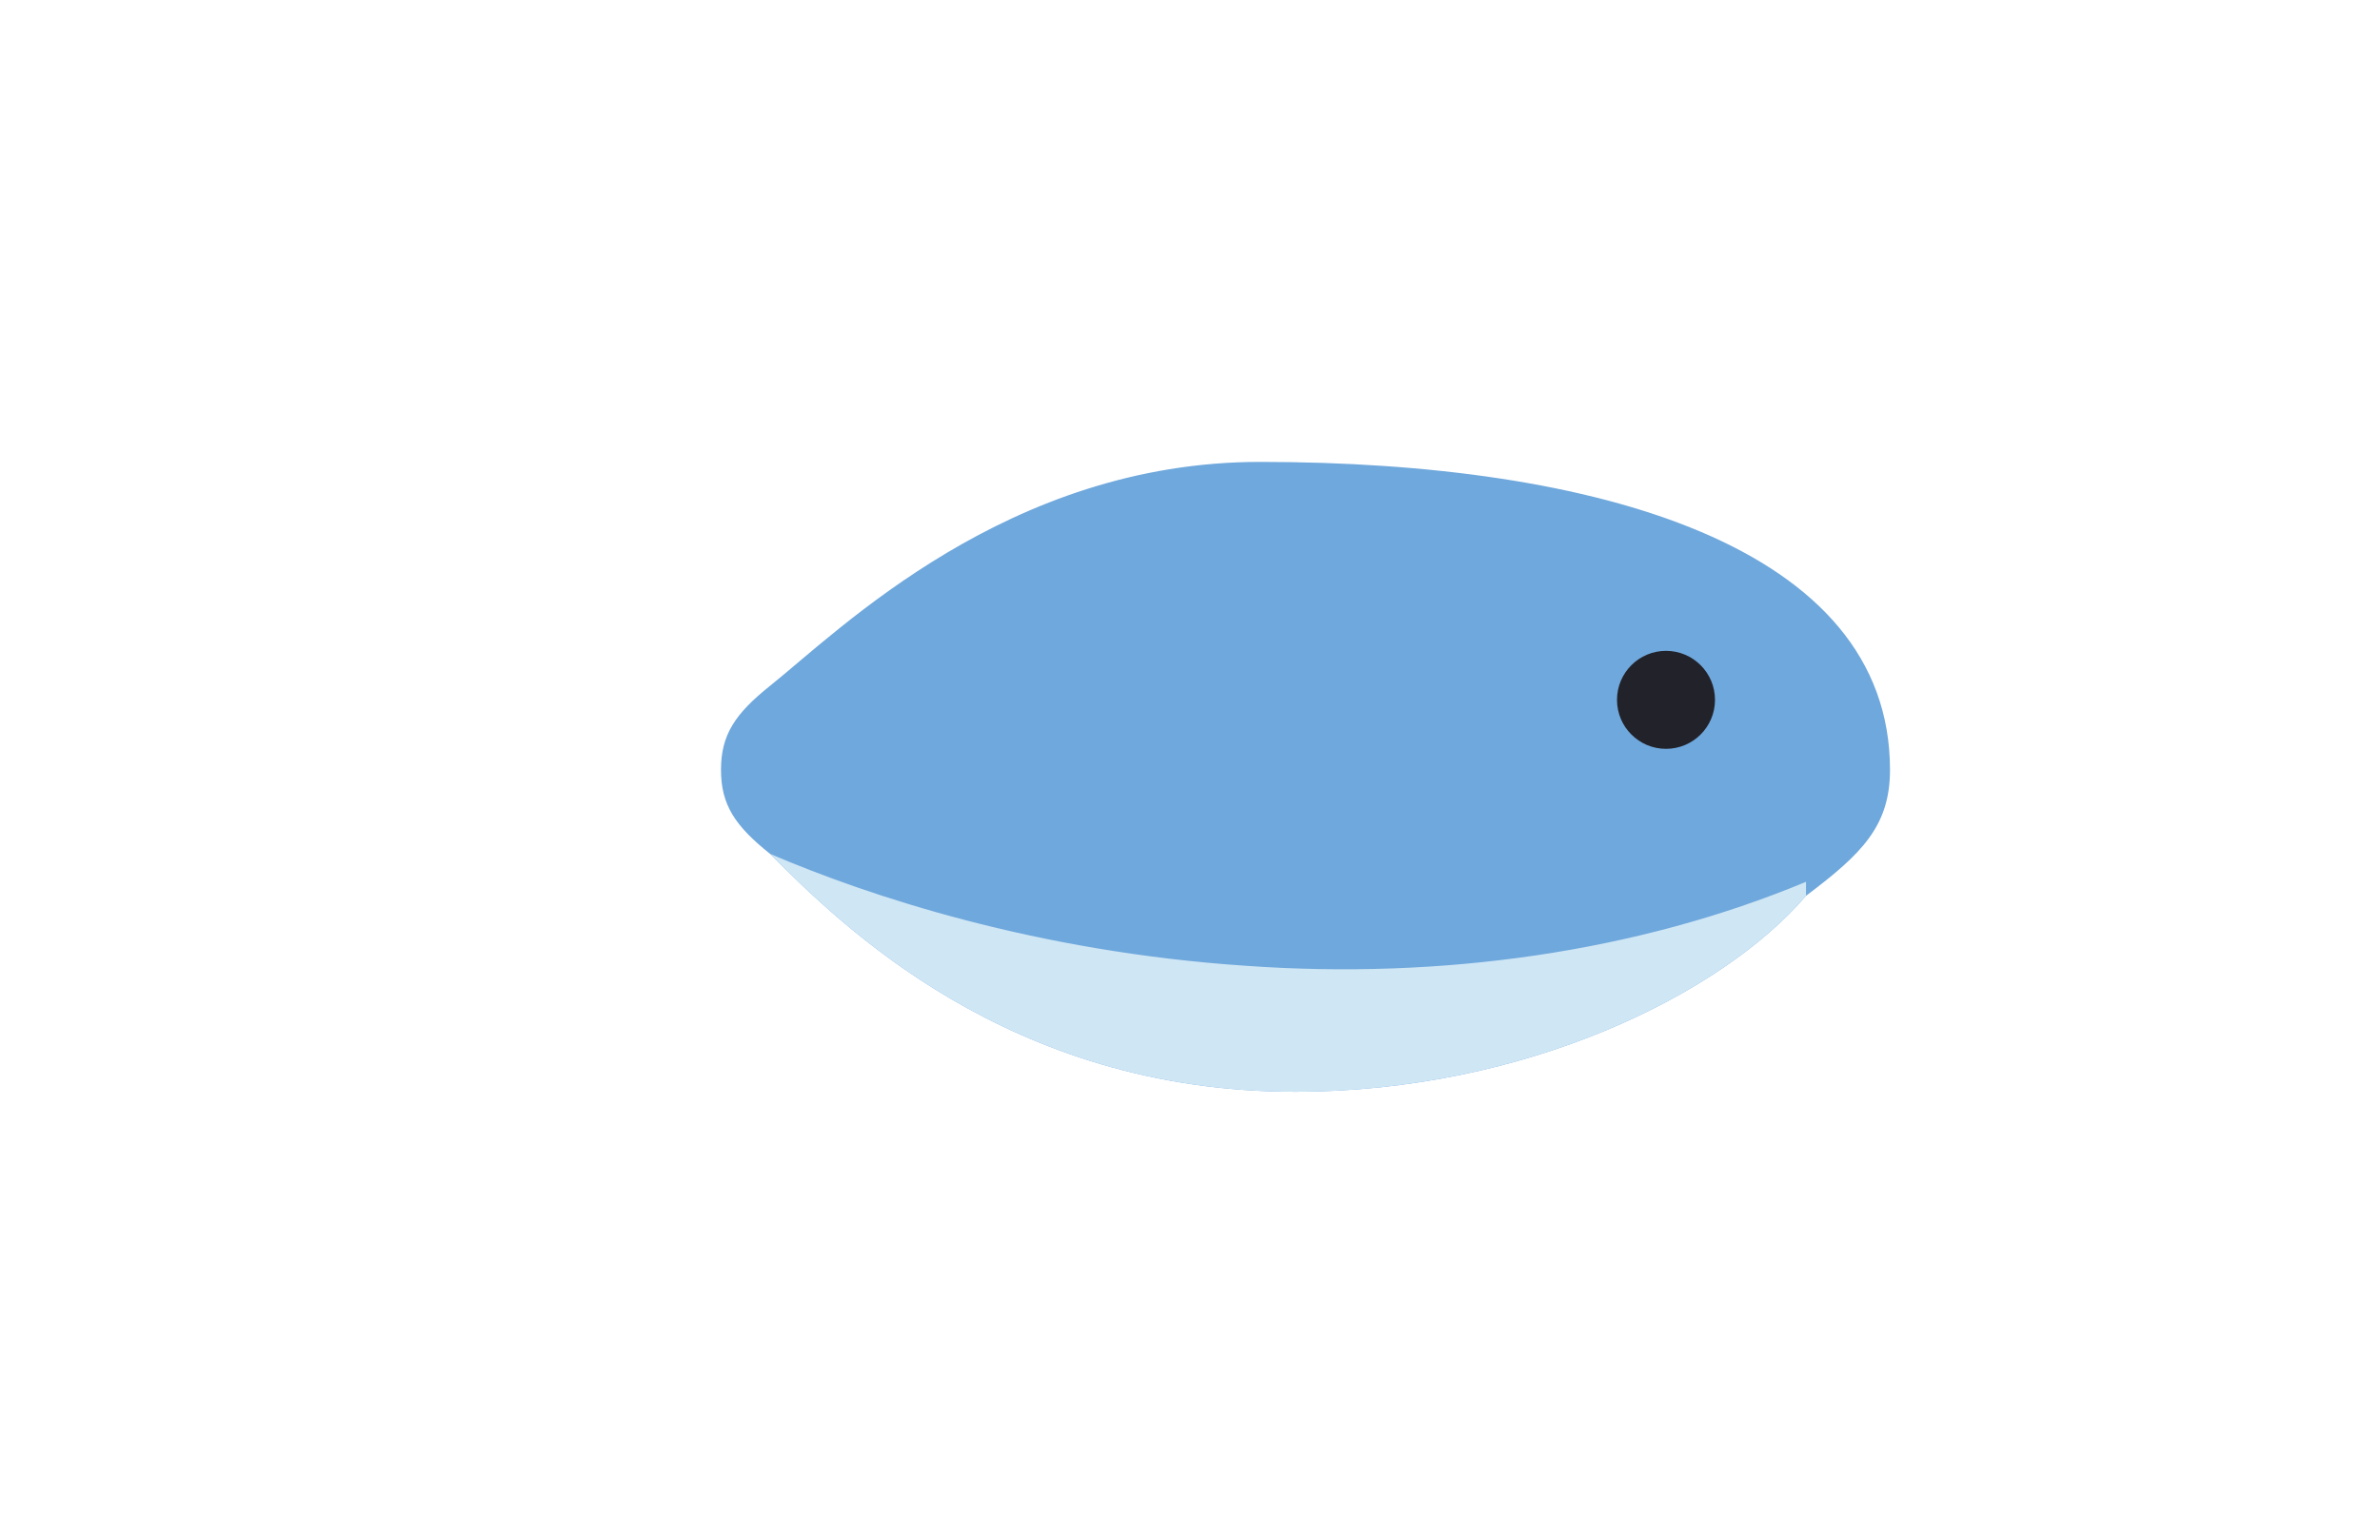
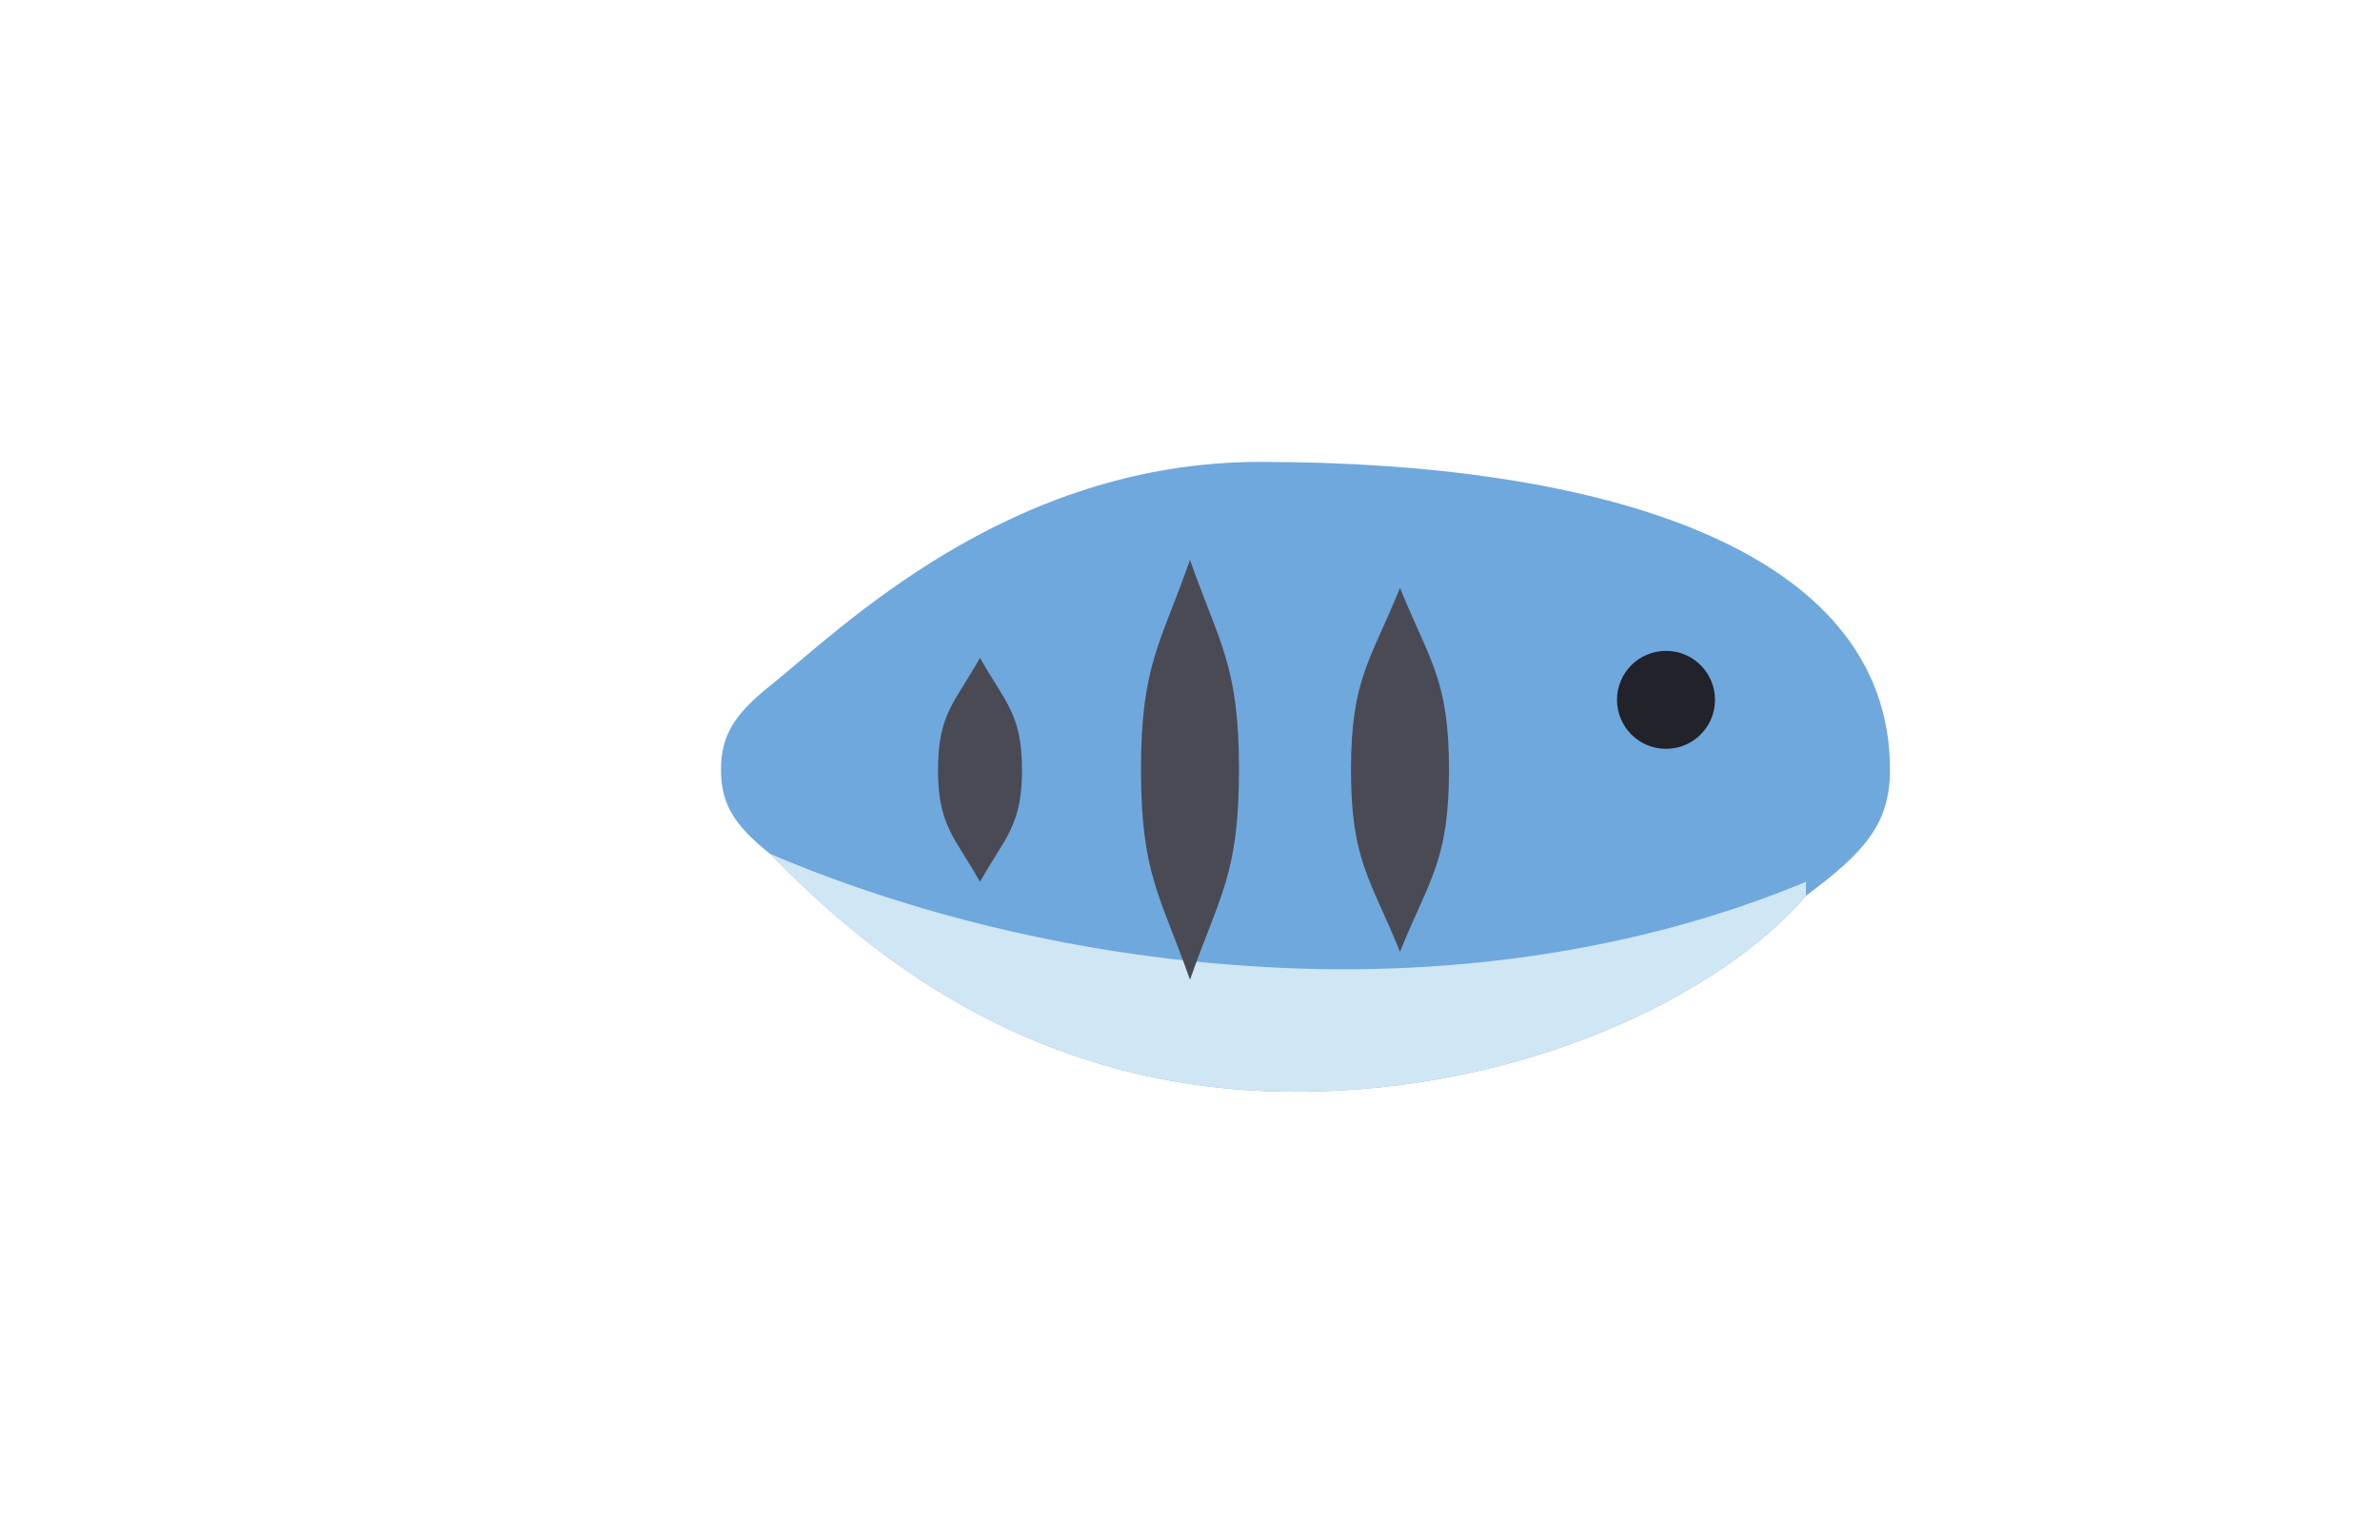
<svg xmlns="http://www.w3.org/2000/svg" viewBox="-170 -110 340 220">
  <path id="body-back" fill="#6fa8dc" d="     M 100 0     C 100 -32, 58 -44, 10 -44     C -26 -44, -50 -20, -60 -12     C -65 -8, -67 -5, -67 0     C -67 5, -65 8, -60 12     C -50 22, -26 46, 15 46     C 48 46, 76 32, 88 18     C 96 12, 100 8, 100 0     Z" />
  <path id="body-belly" fill="#cfe6f5" d="     M 88 16     C 64 26, 36 30, 8 28     C -22 26, -46 18, -60 12     C -50 22, -26 46, 15 46     C 48 46, 76 32, 88 18     Z" />
  <circle id="eye" fill="#22222a" cx="68" cy="-10" r="7" />
+   <path id="band-1" fill="#4a4a55" d="     M -30 -16     C -33.6 -9.6 -36 -8 -36 0     C -36 8 -33.6 9.6 -30 16     C -26.4 9.6 -24 8 -24 0     C -24 -8 -26.4 -9.6 -30 -16     Z" />
+   <path id="band-2" fill="#4a4a55" d="     M 0 -30     C -4.2 -18 -7 -15 -7 0     C -7 15 -4.2 18 0 30     C 4.2 18 7 15 7 0     C 7 -15 4.2 -18 0 -30     Z" />
+   <path id="band-3" fill="#4a4a55" d="     M 30 -26     C 25.8 -15.6 23 -13 23 0     C 23 13 25.8 15.6 30 26     C 34.2 15.6 37 13 37 0     C 37 -13 34.2 -15.6 30 -26     Z" />
</svg>
